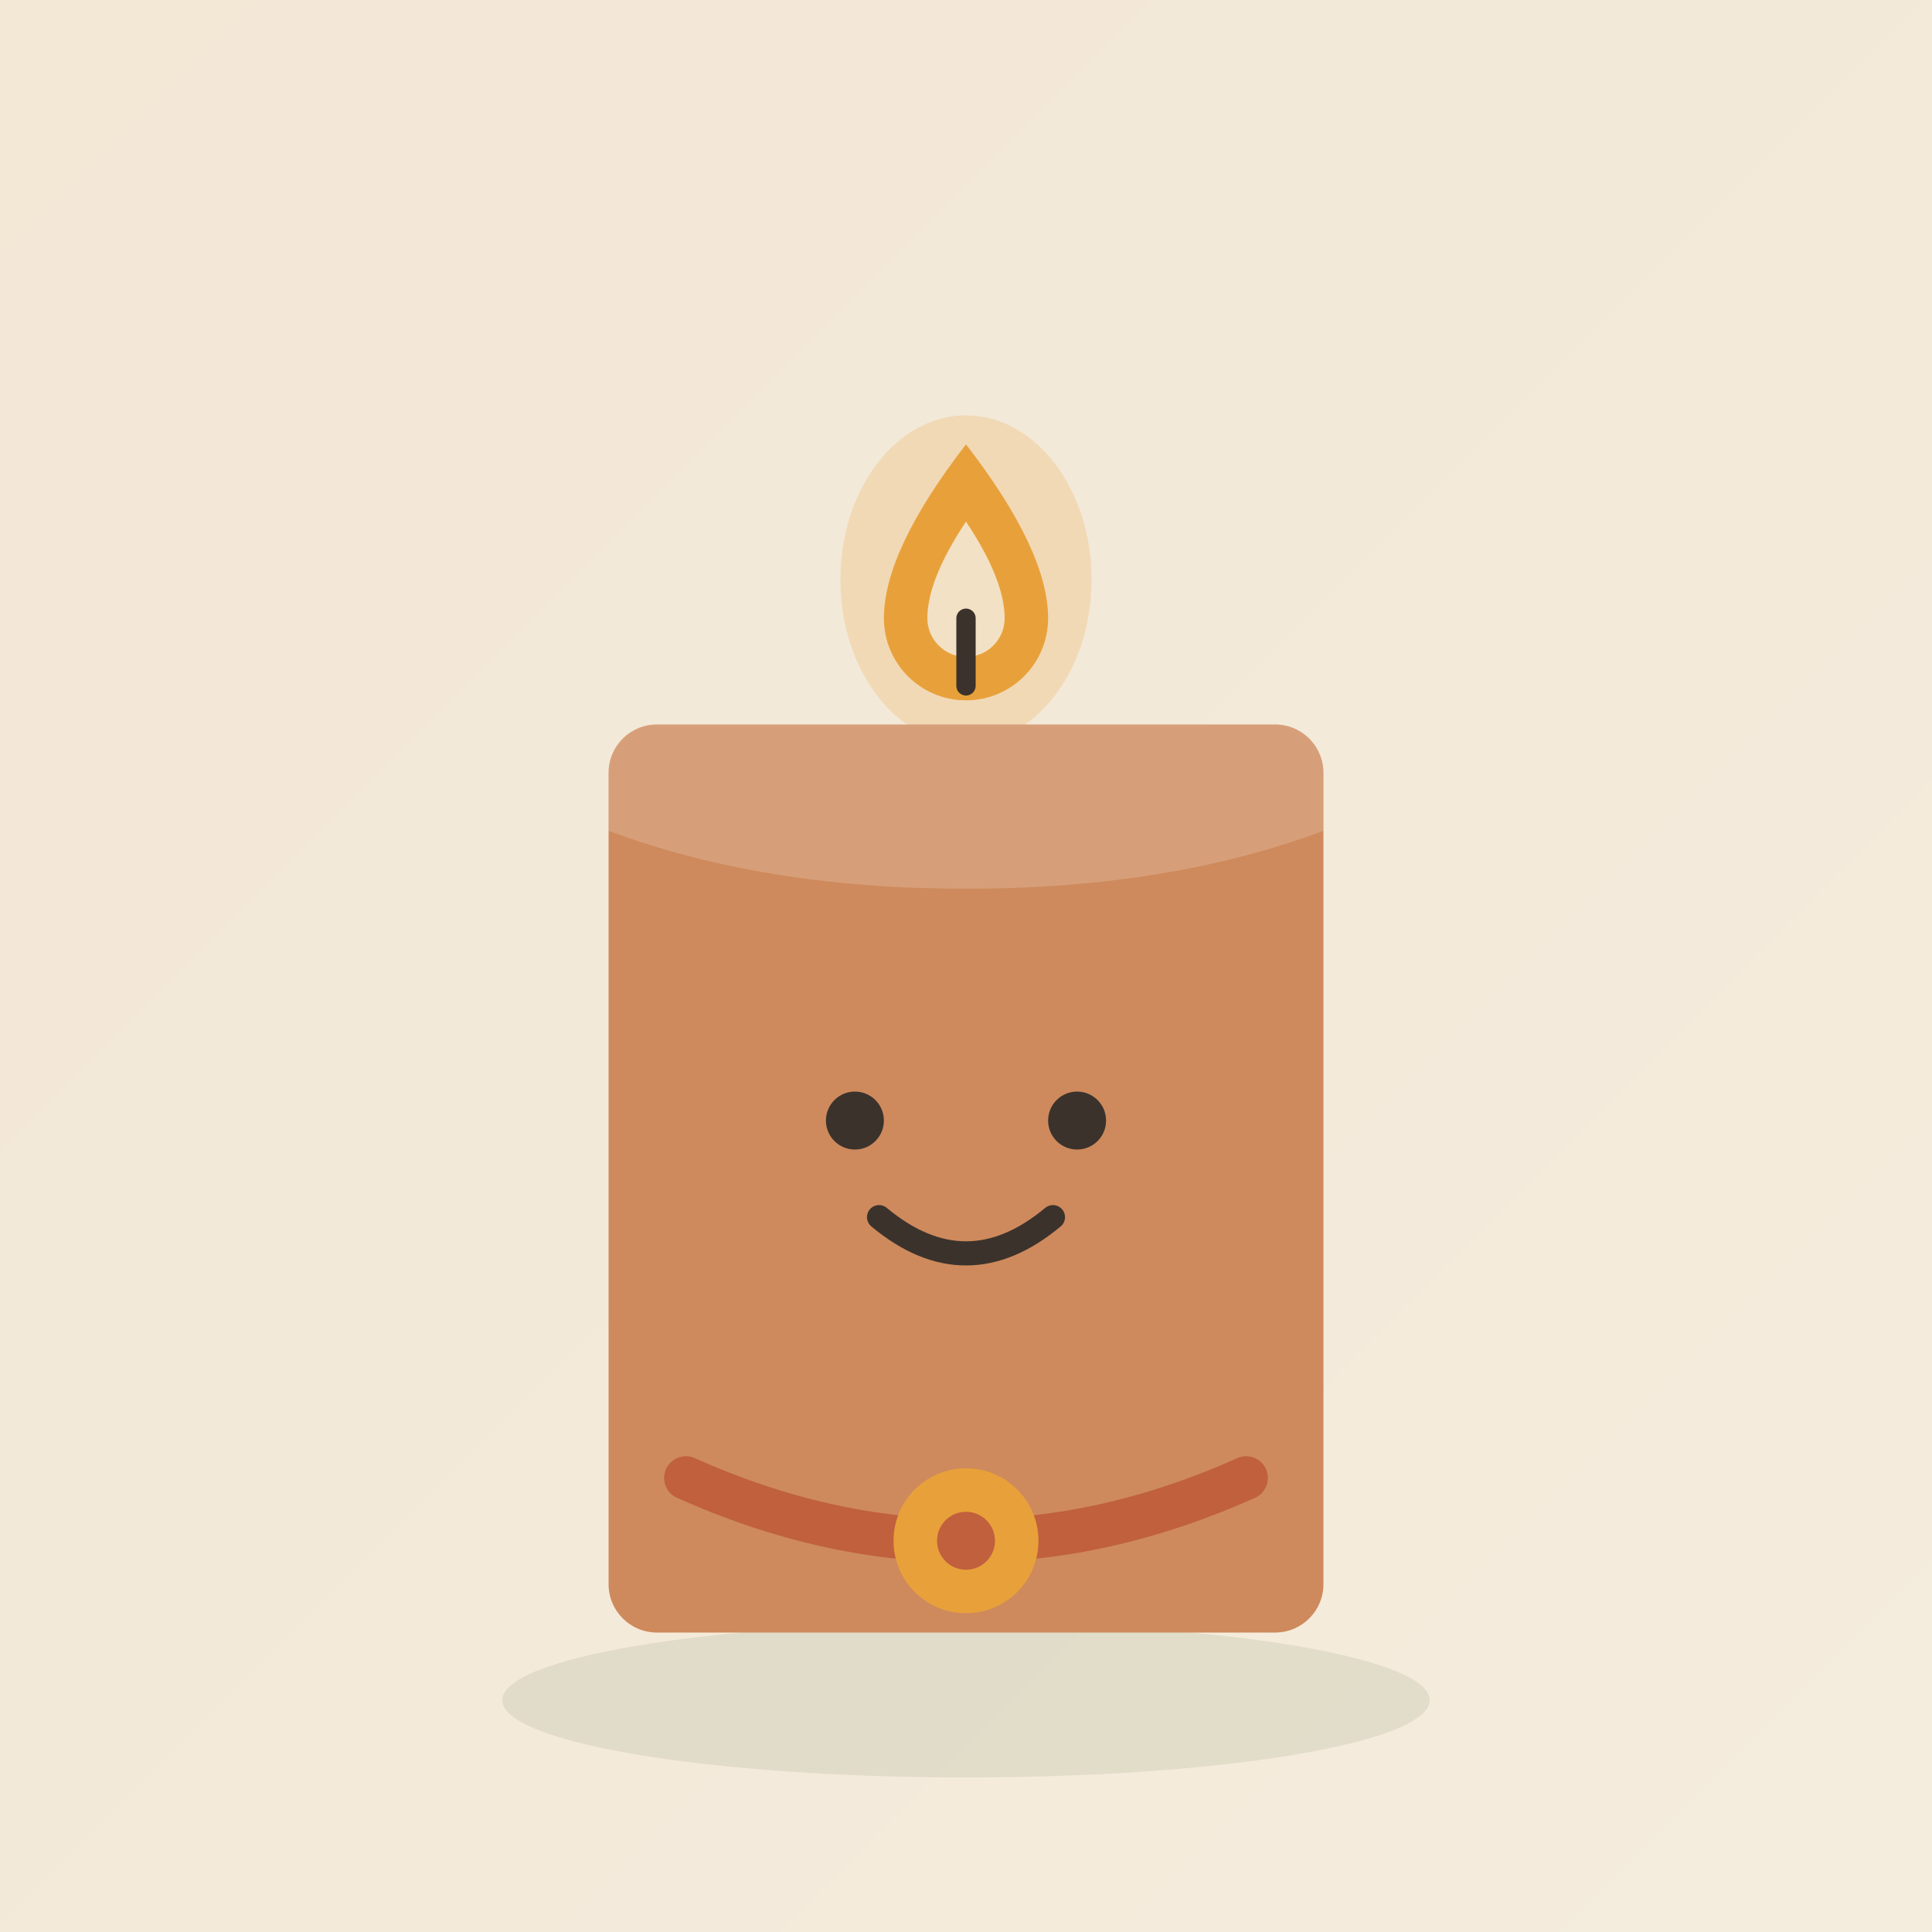
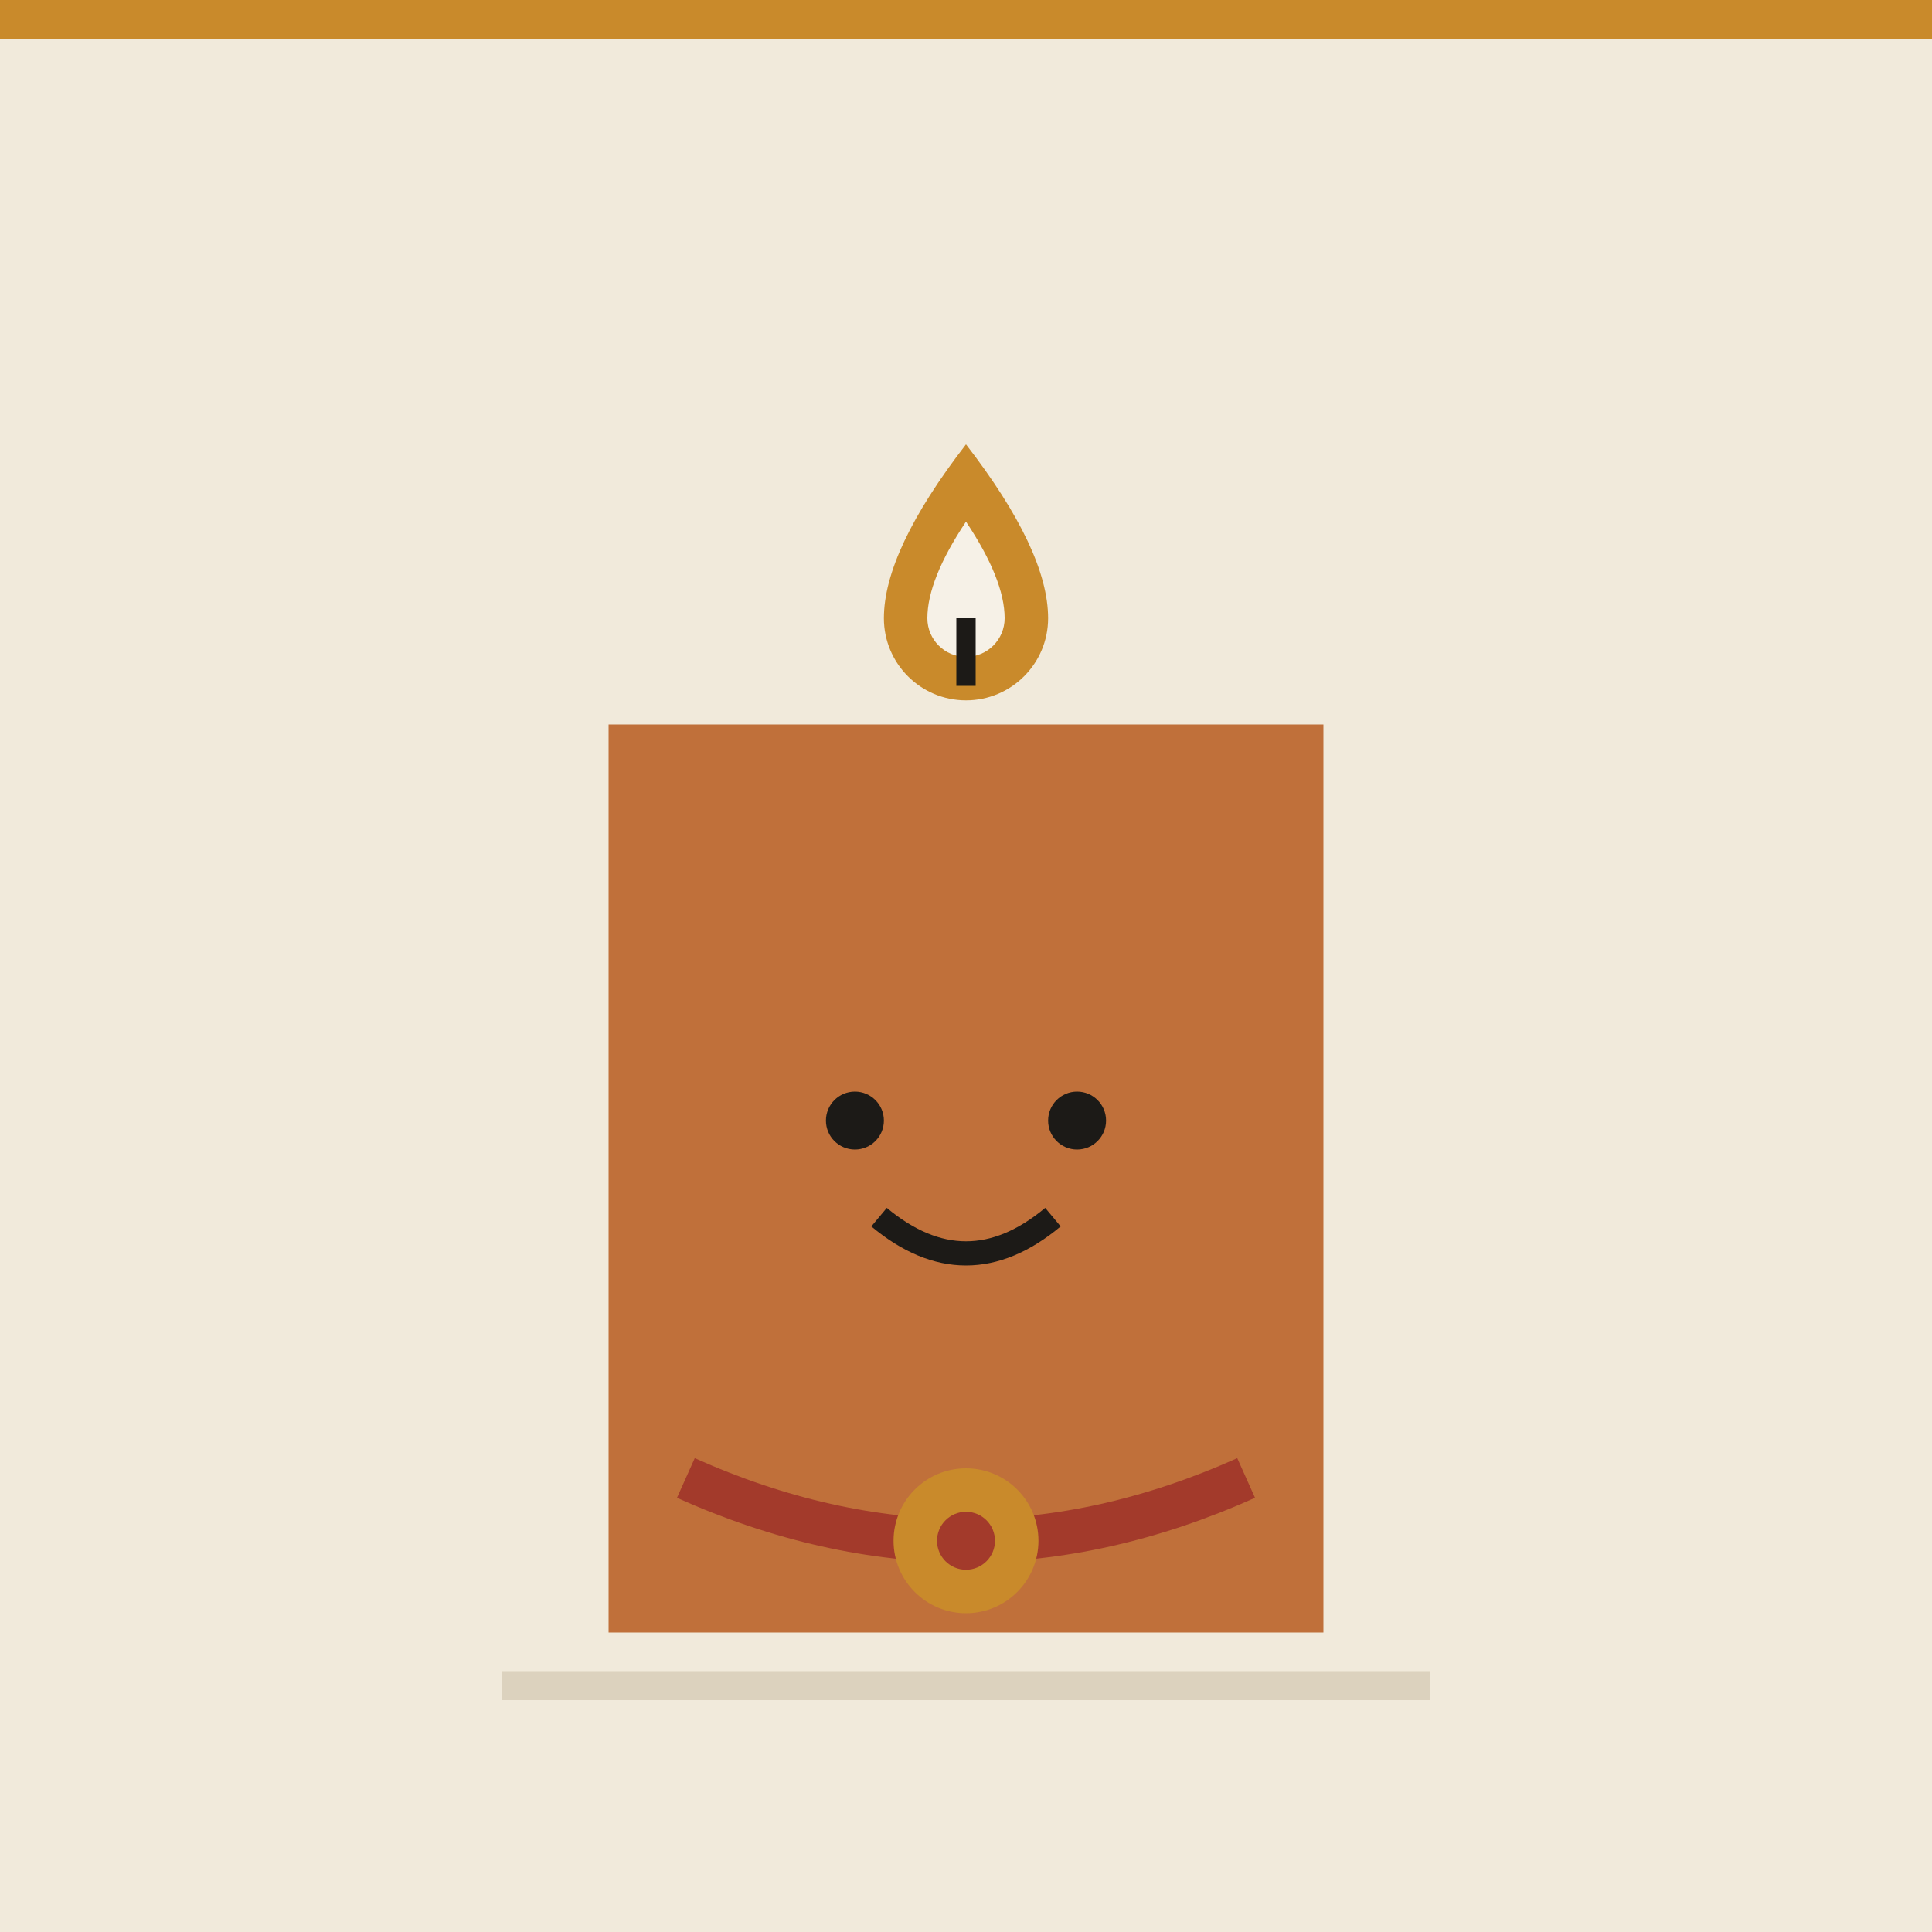
- <svg xmlns="http://www.w3.org/2000/svg" viewBox="0 0 400 400" role="img" aria-label="rakhi-classic placeholder illustration">
-   <defs>
-     <linearGradient id="bg-rakhi-classic" x1="0" y1="0" x2="1" y2="1">
-       <stop offset="0" stop-color="#F3E7D6" />
-       <stop offset="1" stop-color="#F4ECDD" />
-     </linearGradient>
-   </defs>
-   <rect width="400" height="400" fill="url(#bg-rakhi-classic)" />
-   <ellipse cx="200" cy="352" rx="96" ry="16" fill="#8B9A7B" opacity=".18" />
-   <g>
-     <ellipse cx="200" cy="120" rx="26" ry="34" fill="#E8A13A" opacity=".22" />
-     <path d="M200 92 q17 22 17 36 a17 17 0 0 1 -34 0 q0 -14 17 -36 Z" fill="#E8A13A" />
-     <path d="M200 108 q8 12 8 20 a8 8 0 0 1 -16 0 q0 -8 8 -20 Z" fill="#F4ECDD" opacity=".85" />
-   </g>
-   <path d="M200 128 v14" stroke="#3B322C" stroke-width="4" stroke-linecap="round" />
-   <path d="M136 150 h128 a10 10 0 0 1 10 10 v168 a10 10 0 0 1 -10 10 h-128              a10 10 0 0 1 -10 -10 v-168 a10 10 0 0 1 10 -10 Z" fill="#CE8A5C" />
-   <path d="M136 150 h128 a10 10 0 0 1 10 10 v12 q-32 12 -74 12 t-74 -12 v-12              a10 10 0 0 1 10 -10 Z" fill="#fff" opacity=".18" />
-   <g fill="#3B322C">
+ <svg xmlns="http://www.w3.org/2000/svg" viewBox="0 0 400 400" role="img" aria-label="rakhi-classic">
+   <rect width="400" height="400" fill="#F1EADB" />
+   <rect x="0" y="0" width="400" height="8" fill="#C98A2B" />
+   <rect x="104" y="346" width="192" height="6" fill="#DCD2BE" />
+   <path d="M200 92 q17 22 17 36 a17 17 0 0 1 -34 0 q0 -14 17 -36 Z" fill="#C98A2B" />
+   <path d="M200 108 q8 12 8 20 a8 8 0 0 1 -16 0 q0 -8 8 -20 Z" fill="#F6F1E7" />
+   <path d="M200 128 v14" stroke="#1C1A17" stroke-width="4" />
+   <rect x="126" y="150" width="148" height="188" fill="#C0703A" />
+   <g fill="#1C1A17">
    <circle cx="177" cy="232" r="6" />
    <circle cx="223" cy="232" r="6" />
  </g>
-   <path d="M182 252 q18 15 36 0" stroke="#3B322C" stroke-width="5" fill="none" stroke-linecap="round" />
+   <path d="M182 252 q18 15 36 0" stroke="#1C1A17" stroke-width="5" fill="none" />
  <g transform="translate(200 306)">
-     <path d="M-58 0 q58 26 116 0" stroke="#C0603D" stroke-width="9" fill="none" stroke-linecap="round" />
-     <circle cx="0" cy="13" r="15" fill="#E8A13A" />
-     <circle cx="0" cy="13" r="6" fill="#C0603D" />
+     <path d="M-58 0 q58 26 116 0" stroke="#A33A2B" stroke-width="9" fill="none" />
+     <circle cx="0" cy="13" r="15" fill="#C98A2B" />
+     <circle cx="0" cy="13" r="6" fill="#A33A2B" />
  </g>
</svg>
